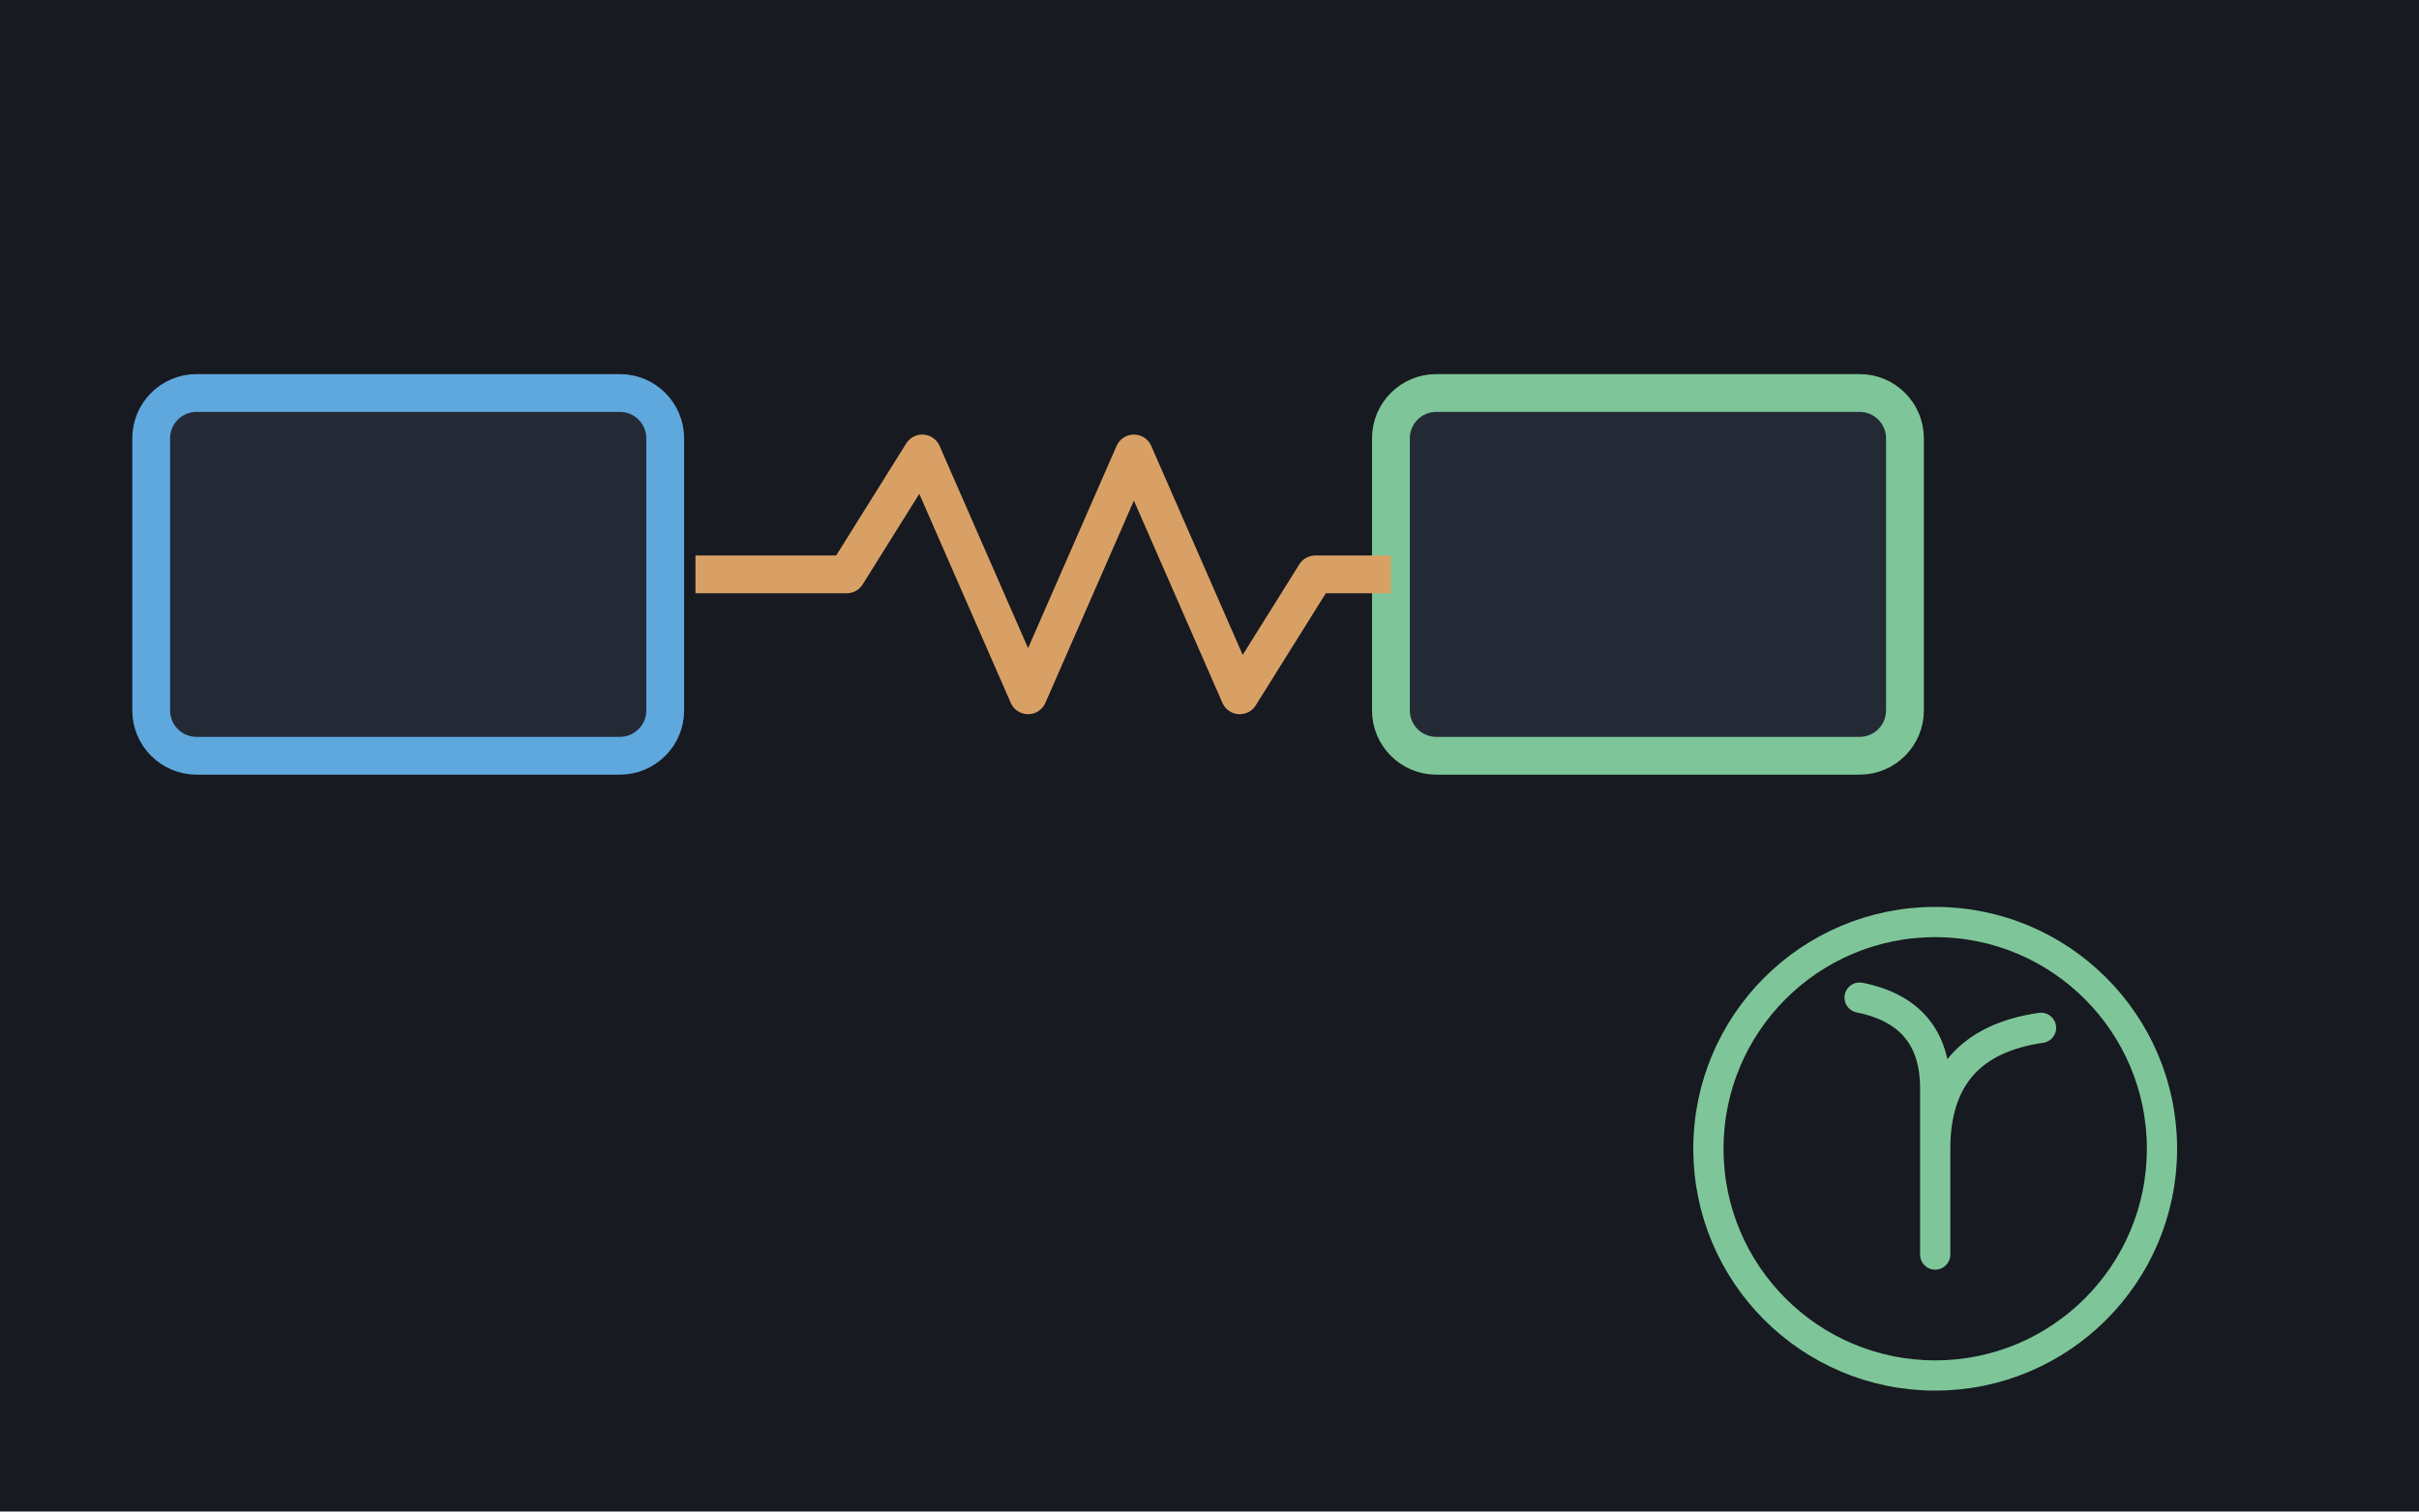
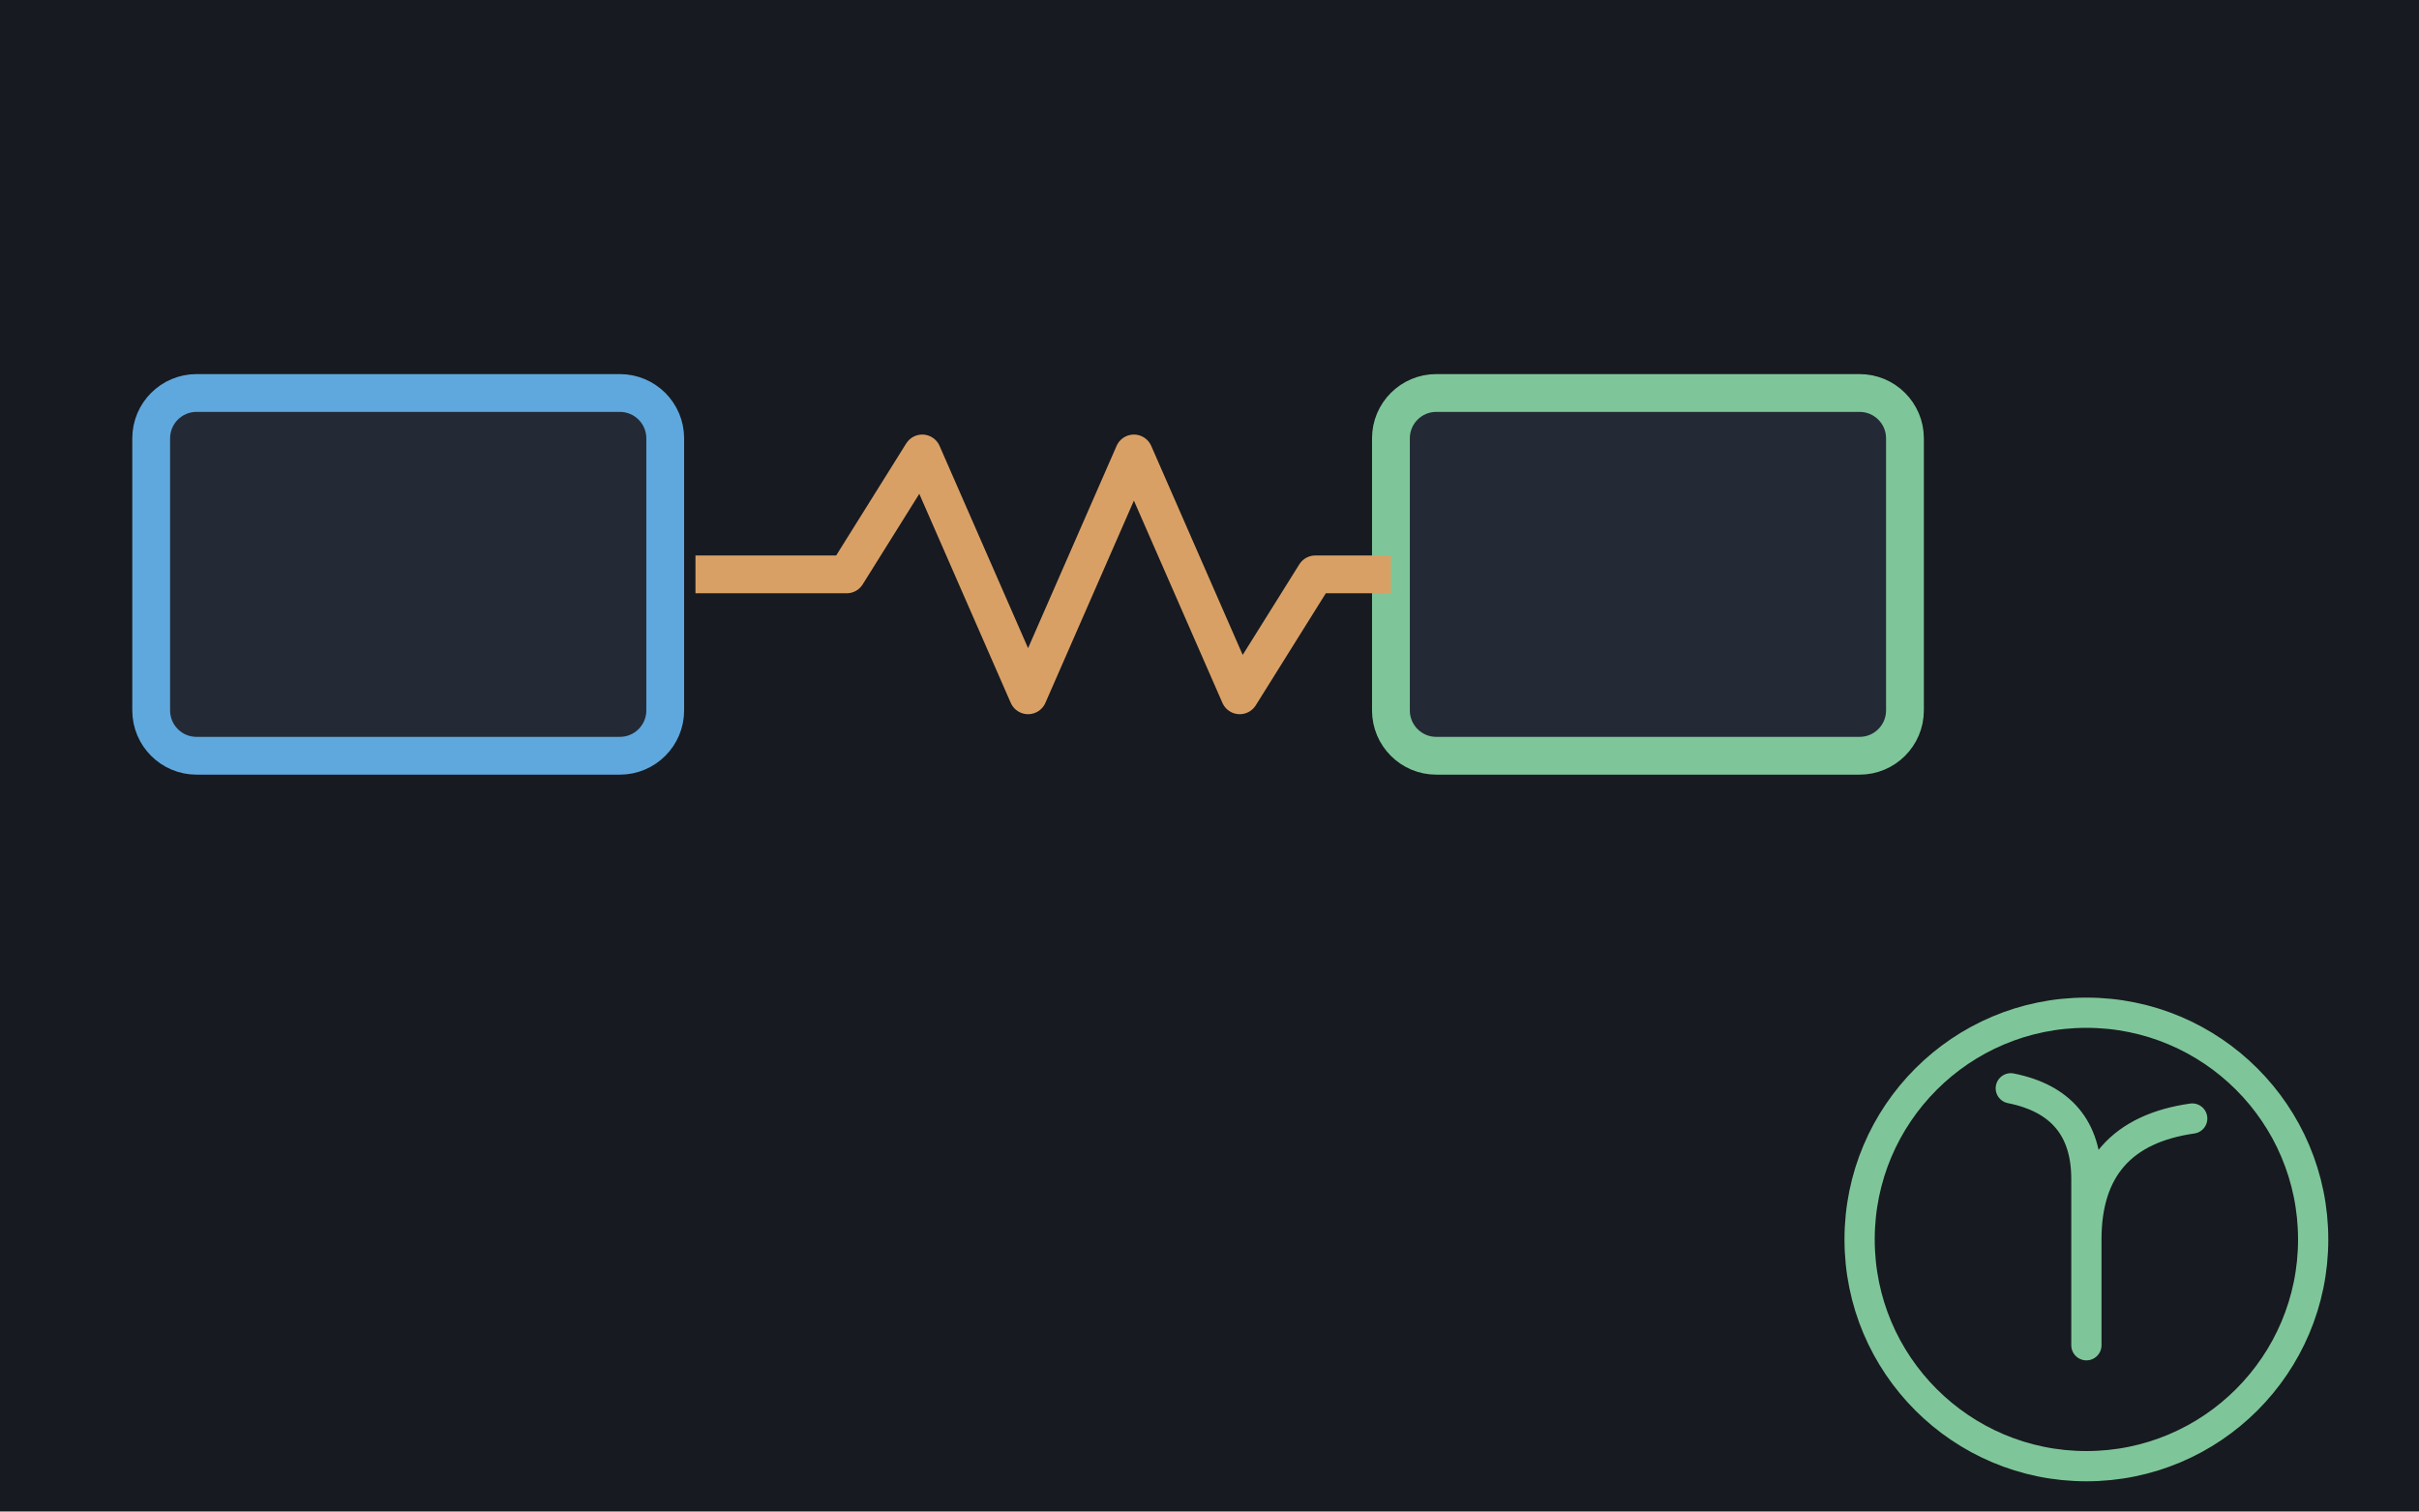
<svg xmlns="http://www.w3.org/2000/svg" viewBox="0 0 160 100" width="160" height="100" role="img" aria-label="net seed: the net machine, seeded into reckoner">
  <rect width="160" height="100" fill="#171a20" />
  <rect x="10" y="26" width="34" height="24" rx="3" fill="#232a36" stroke="#5fa8de" stroke-width="2.5" />
  <rect x="92" y="26" width="34" height="24" rx="3" fill="#232a36" stroke="#7ec699" stroke-width="2.5" />
  <path d="M46 38 h10 l5 -8 7 16 7 -16 7 16 5 -8 h5" stroke="#d9a066" stroke-width="2.5" fill="none" stroke-linejoin="round" />
-   <circle cx="128" cy="76" r="15" fill="#171a20" stroke="#7ec699" stroke-width="2" />
-   <path d="M128 83 v-11 M128 76 q0 -7 7 -8 M128 72 q0 -5 -5 -6" stroke="#7ec699" stroke-width="2" fill="none" stroke-linecap="round" stroke-linejoin="round" />
+   <circle cx="138" cy="82" r="15" fill="#171a20" stroke="#7ec699" stroke-width="2" />
+   <path d="M138 89 v-11 M138 82 q0 -7 7 -8 M138 78 q0 -5 -5 -6" stroke="#7ec699" stroke-width="2" fill="none" stroke-linecap="round" stroke-linejoin="round" />
</svg>
